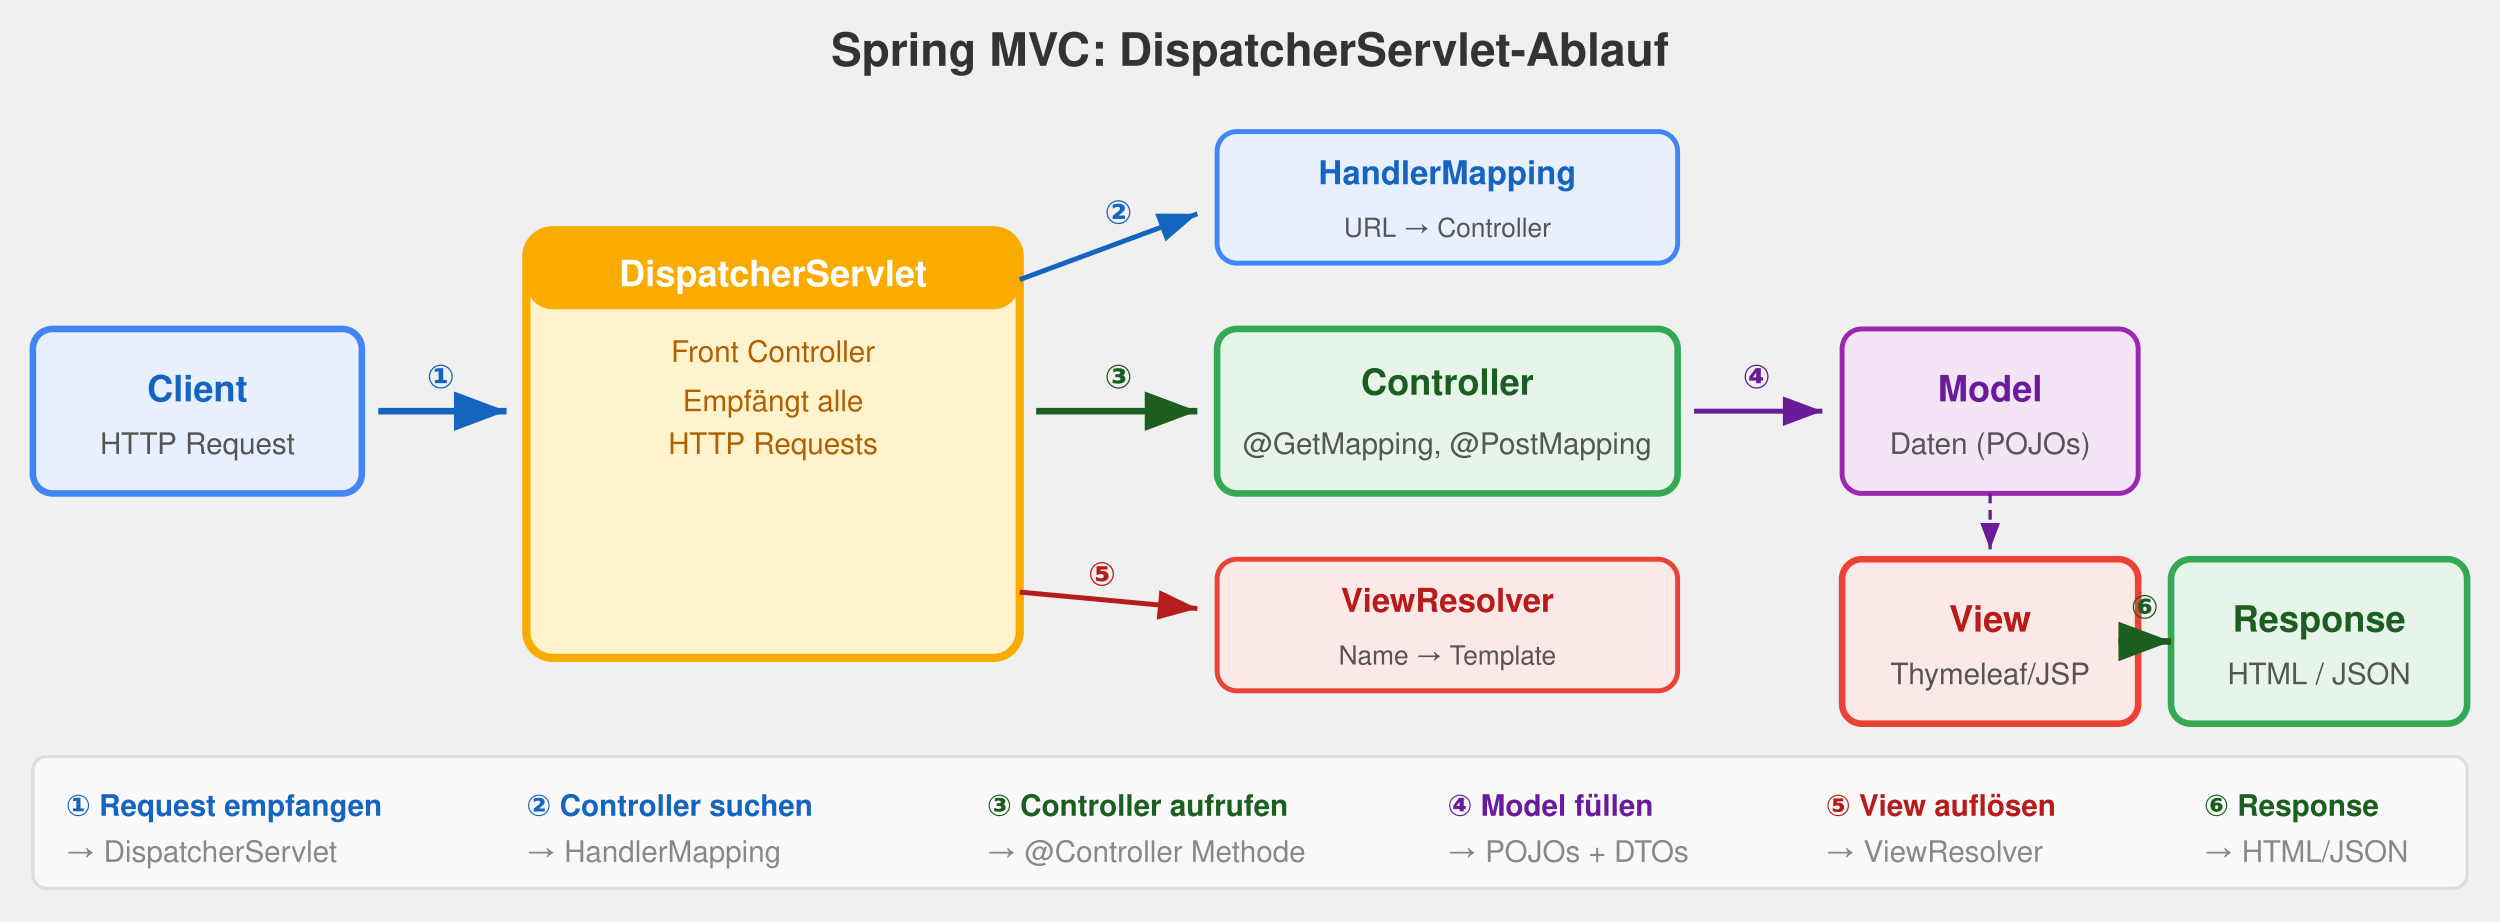
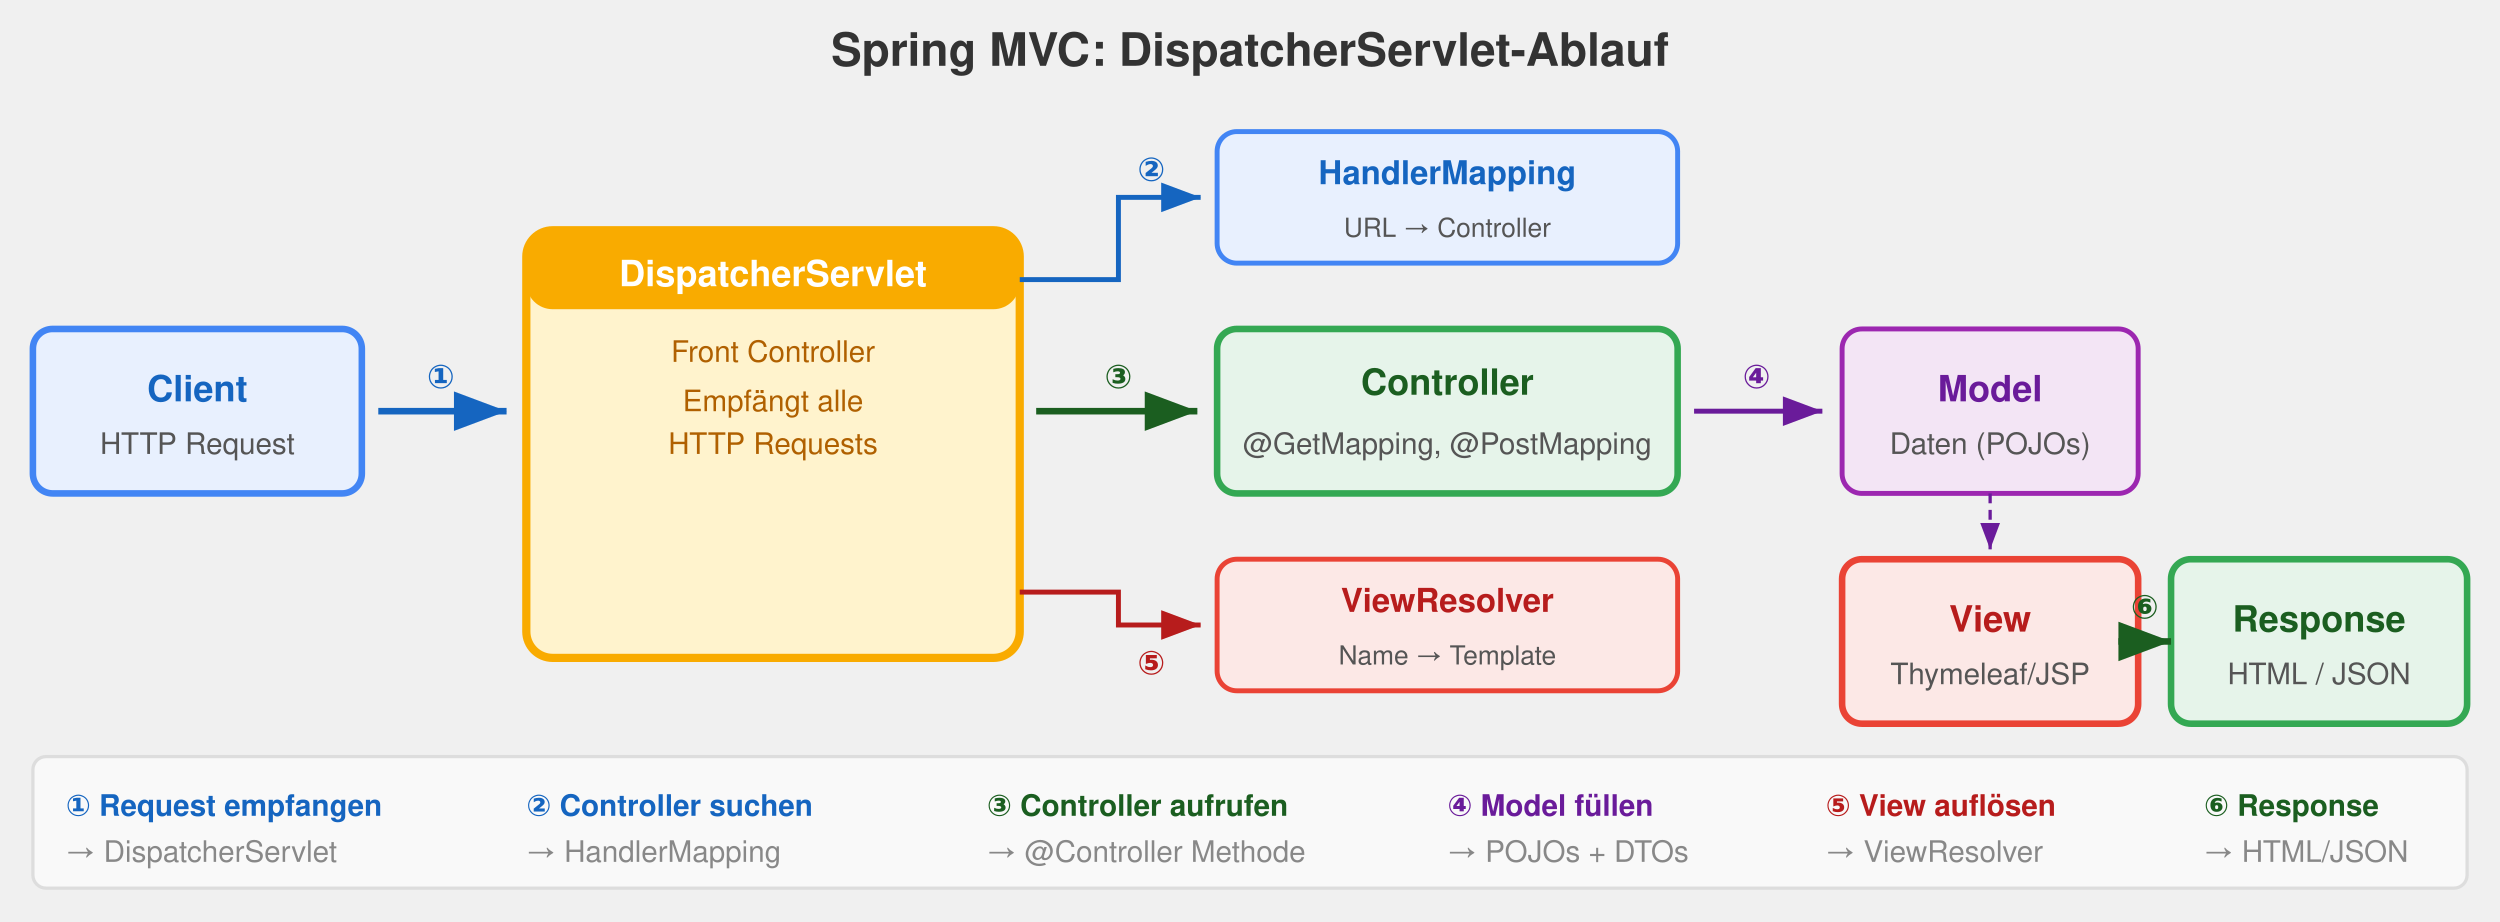
<svg xmlns="http://www.w3.org/2000/svg" viewBox="0 0 760 280" font-family="Source Sans Pro, Helvetica, Arial, sans-serif" role="img" aria-labelledby="ds-title ds-desc">
  <defs>
    <marker id="ab" markerWidth="8" markerHeight="6" refX="8" refY="3" orient="auto">
      <polygon points="0,0 8,3 0,6" fill="#1565c0" />
    </marker>
    <marker id="ar" markerWidth="8" markerHeight="6" refX="8" refY="3" orient="auto">
      <polygon points="0,0 8,3 0,6" fill="#b71c1c" />
    </marker>
    <marker id="ag" markerWidth="8" markerHeight="6" refX="8" refY="3" orient="auto">
      <polygon points="0,0 8,3 0,6" fill="#1b5e20" />
    </marker>
    <marker id="ap" markerWidth="8" markerHeight="6" refX="8" refY="3" orient="auto">
      <polygon points="0,0 8,3 0,6" fill="#6a1b9a" />
    </marker>
  </defs>
  <text x="380" y="20" text-anchor="middle" font-size="14" font-weight="700" fill="#333">Spring MVC: DispatcherServlet-Ablauf</text>
  <rect x="10" y="100" width="100" height="50" rx="6" fill="#e8f0fe" stroke="#4285f4" stroke-width="2" />
  <text x="60" y="122" text-anchor="middle" font-size="11" font-weight="700" fill="#1565c0">Client</text>
  <text x="60" y="138" text-anchor="middle" font-size="9" fill="#555">HTTP Request</text>
  <rect x="160" y="70" width="150" height="130" rx="8" fill="#fff3cd" stroke="#f9ab00" stroke-width="2.5" />
  <rect x="160" y="70" width="150" height="24" rx="8" fill="#f9ab00" />
  <text x="235" y="87" text-anchor="middle" font-size="11" font-weight="700" fill="white">DispatcherServlet</text>
  <text x="235" y="110" text-anchor="middle" font-size="9" fill="#b06000">Front Controller</text>
  <text x="235" y="125" text-anchor="middle" font-size="9" fill="#b06000">Empfängt alle</text>
  <text x="235" y="138" text-anchor="middle" font-size="9" fill="#b06000">HTTP Requests</text>
  <rect x="370" y="40" width="140" height="40" rx="6" fill="#e8f0fe" stroke="#4285f4" stroke-width="1.5" />
  <text x="440" y="56" text-anchor="middle" font-size="10" font-weight="700" fill="#1565c0">HandlerMapping</text>
  <text x="440" y="72" text-anchor="middle" font-size="8" fill="#555">URL → Controller</text>
  <rect x="370" y="100" width="140" height="50" rx="6" fill="#e6f4ea" stroke="#34a853" stroke-width="2" />
  <text x="440" y="120" text-anchor="middle" font-size="11" font-weight="700" fill="#1b5e20">Controller</text>
  <text x="440" y="138" text-anchor="middle" font-size="9" fill="#555">@GetMapping, @PostMapping</text>
  <rect x="560" y="100" width="90" height="50" rx="6" fill="#f3e5f5" stroke="#9c27b0" stroke-width="1.5" />
  <text x="605" y="122" text-anchor="middle" font-size="11" font-weight="700" fill="#6a1b9a">Model</text>
  <text x="605" y="138" text-anchor="middle" font-size="9" fill="#555">Daten (POJOs)</text>
  <rect x="370" y="170" width="140" height="40" rx="6" fill="#fce8e6" stroke="#ea4335" stroke-width="1.5" />
  <text x="440" y="186" text-anchor="middle" font-size="10" font-weight="700" fill="#b71c1c">ViewResolver</text>
  <text x="440" y="202" text-anchor="middle" font-size="8" fill="#555">Name → Template</text>
  <rect x="560" y="170" width="90" height="50" rx="6" fill="#fce8e6" stroke="#ea4335" stroke-width="2" />
  <text x="605" y="192" text-anchor="middle" font-size="11" font-weight="700" fill="#b71c1c">View</text>
  <text x="605" y="208" text-anchor="middle" font-size="9" fill="#555">Thymeleaf/JSP</text>
  <rect x="660" y="170" width="90" height="50" rx="6" fill="#e6f4ea" stroke="#34a853" stroke-width="2" />
  <text x="705" y="192" text-anchor="middle" font-size="11" font-weight="700" fill="#1b5e20">Response</text>
  <text x="705" y="208" text-anchor="middle" font-size="9" fill="#555">HTML / JSON</text>
  <line x1="115" y1="125" x2="154" y2="125" stroke="#1565c0" stroke-width="2" marker-end="url(#ab)" />
  <text x="134" y="118" text-anchor="middle" font-size="10" font-weight="700" fill="#1565c0">①</text>
-   <line x1="310" y1="85" x2="364" y2="65" stroke="#1565c0" stroke-width="1.5" marker-end="url(#ab)" />
-   <text x="340" y="68" text-anchor="middle" font-size="10" font-weight="700" fill="#1565c0">②</text>
+   <path d="M 310 85 H 340 V 60 H 365" stroke="#1565c0" stroke-width="1.5" fill="none" marker-end="url(#ab)" />
+   <text x="350" y="55" text-anchor="middle" font-size="10" font-weight="700" fill="#1565c0">②</text>
  <line x1="315" y1="125" x2="364" y2="125" stroke="#1b5e20" stroke-width="2" marker-end="url(#ag)" />
  <text x="340" y="118" text-anchor="middle" font-size="10" font-weight="700" fill="#1b5e20">③</text>
  <line x1="515" y1="125" x2="554" y2="125" stroke="#6a1b9a" stroke-width="1.5" marker-end="url(#ap)" />
  <text x="534" y="118" text-anchor="middle" font-size="10" font-weight="700" fill="#6a1b9a">④</text>
-   <line x1="310" y1="180" x2="364" y2="185" stroke="#b71c1c" stroke-width="1.5" marker-end="url(#ar)" />
-   <text x="335" y="178" text-anchor="middle" font-size="10" font-weight="700" fill="#b71c1c">⑤</text>
+   <path d="M 310 180 H 340 V 190 H 365" stroke="#b71c1c" stroke-width="1.5" fill="none" marker-end="url(#ar)" />
+   <text x="350" y="205" text-anchor="middle" font-size="10" font-weight="700" fill="#b71c1c">⑤</text>
  <line x1="644" y1="195" x2="660" y2="195" stroke="#1b5e20" stroke-width="2" marker-end="url(#ag)" />
  <text x="652" y="188" text-anchor="middle" font-size="10" font-weight="700" fill="#1b5e20">⑥</text>
  <line x1="605" y1="150" x2="605" y2="167" stroke="#6a1b9a" stroke-width="1" stroke-dasharray="3,2" marker-end="url(#ap)" />
  <rect x="10" y="230" width="740" height="40" rx="4" fill="#f9f9f9" stroke="#ddd" />
  <text x="20" y="248" font-size="9" fill="#1565c0" font-weight="600">① Request empfangen</text>
  <text x="160" y="248" font-size="9" fill="#1565c0" font-weight="600">② Controller suchen</text>
  <text x="300" y="248" font-size="9" fill="#1b5e20" font-weight="600">③ Controller aufrufen</text>
  <text x="440" y="248" font-size="9" fill="#6a1b9a" font-weight="600">④ Model füllen</text>
  <text x="555" y="248" font-size="9" fill="#b71c1c" font-weight="600">⑤ View auflösen</text>
  <text x="670" y="248" font-size="9" fill="#1b5e20" font-weight="600">⑥ Response</text>
  <text x="20" y="262" font-size="9" fill="#888">→ DispatcherServlet</text>
  <text x="160" y="262" font-size="9" fill="#888">→ HandlerMapping</text>
  <text x="300" y="262" font-size="9" fill="#888">→ @Controller Methode</text>
  <text x="440" y="262" font-size="9" fill="#888">→ POJOs + DTOs</text>
  <text x="555" y="262" font-size="9" fill="#888">→ ViewResolver</text>
  <text x="670" y="262" font-size="9" fill="#888">→ HTML/JSON</text>
</svg>
